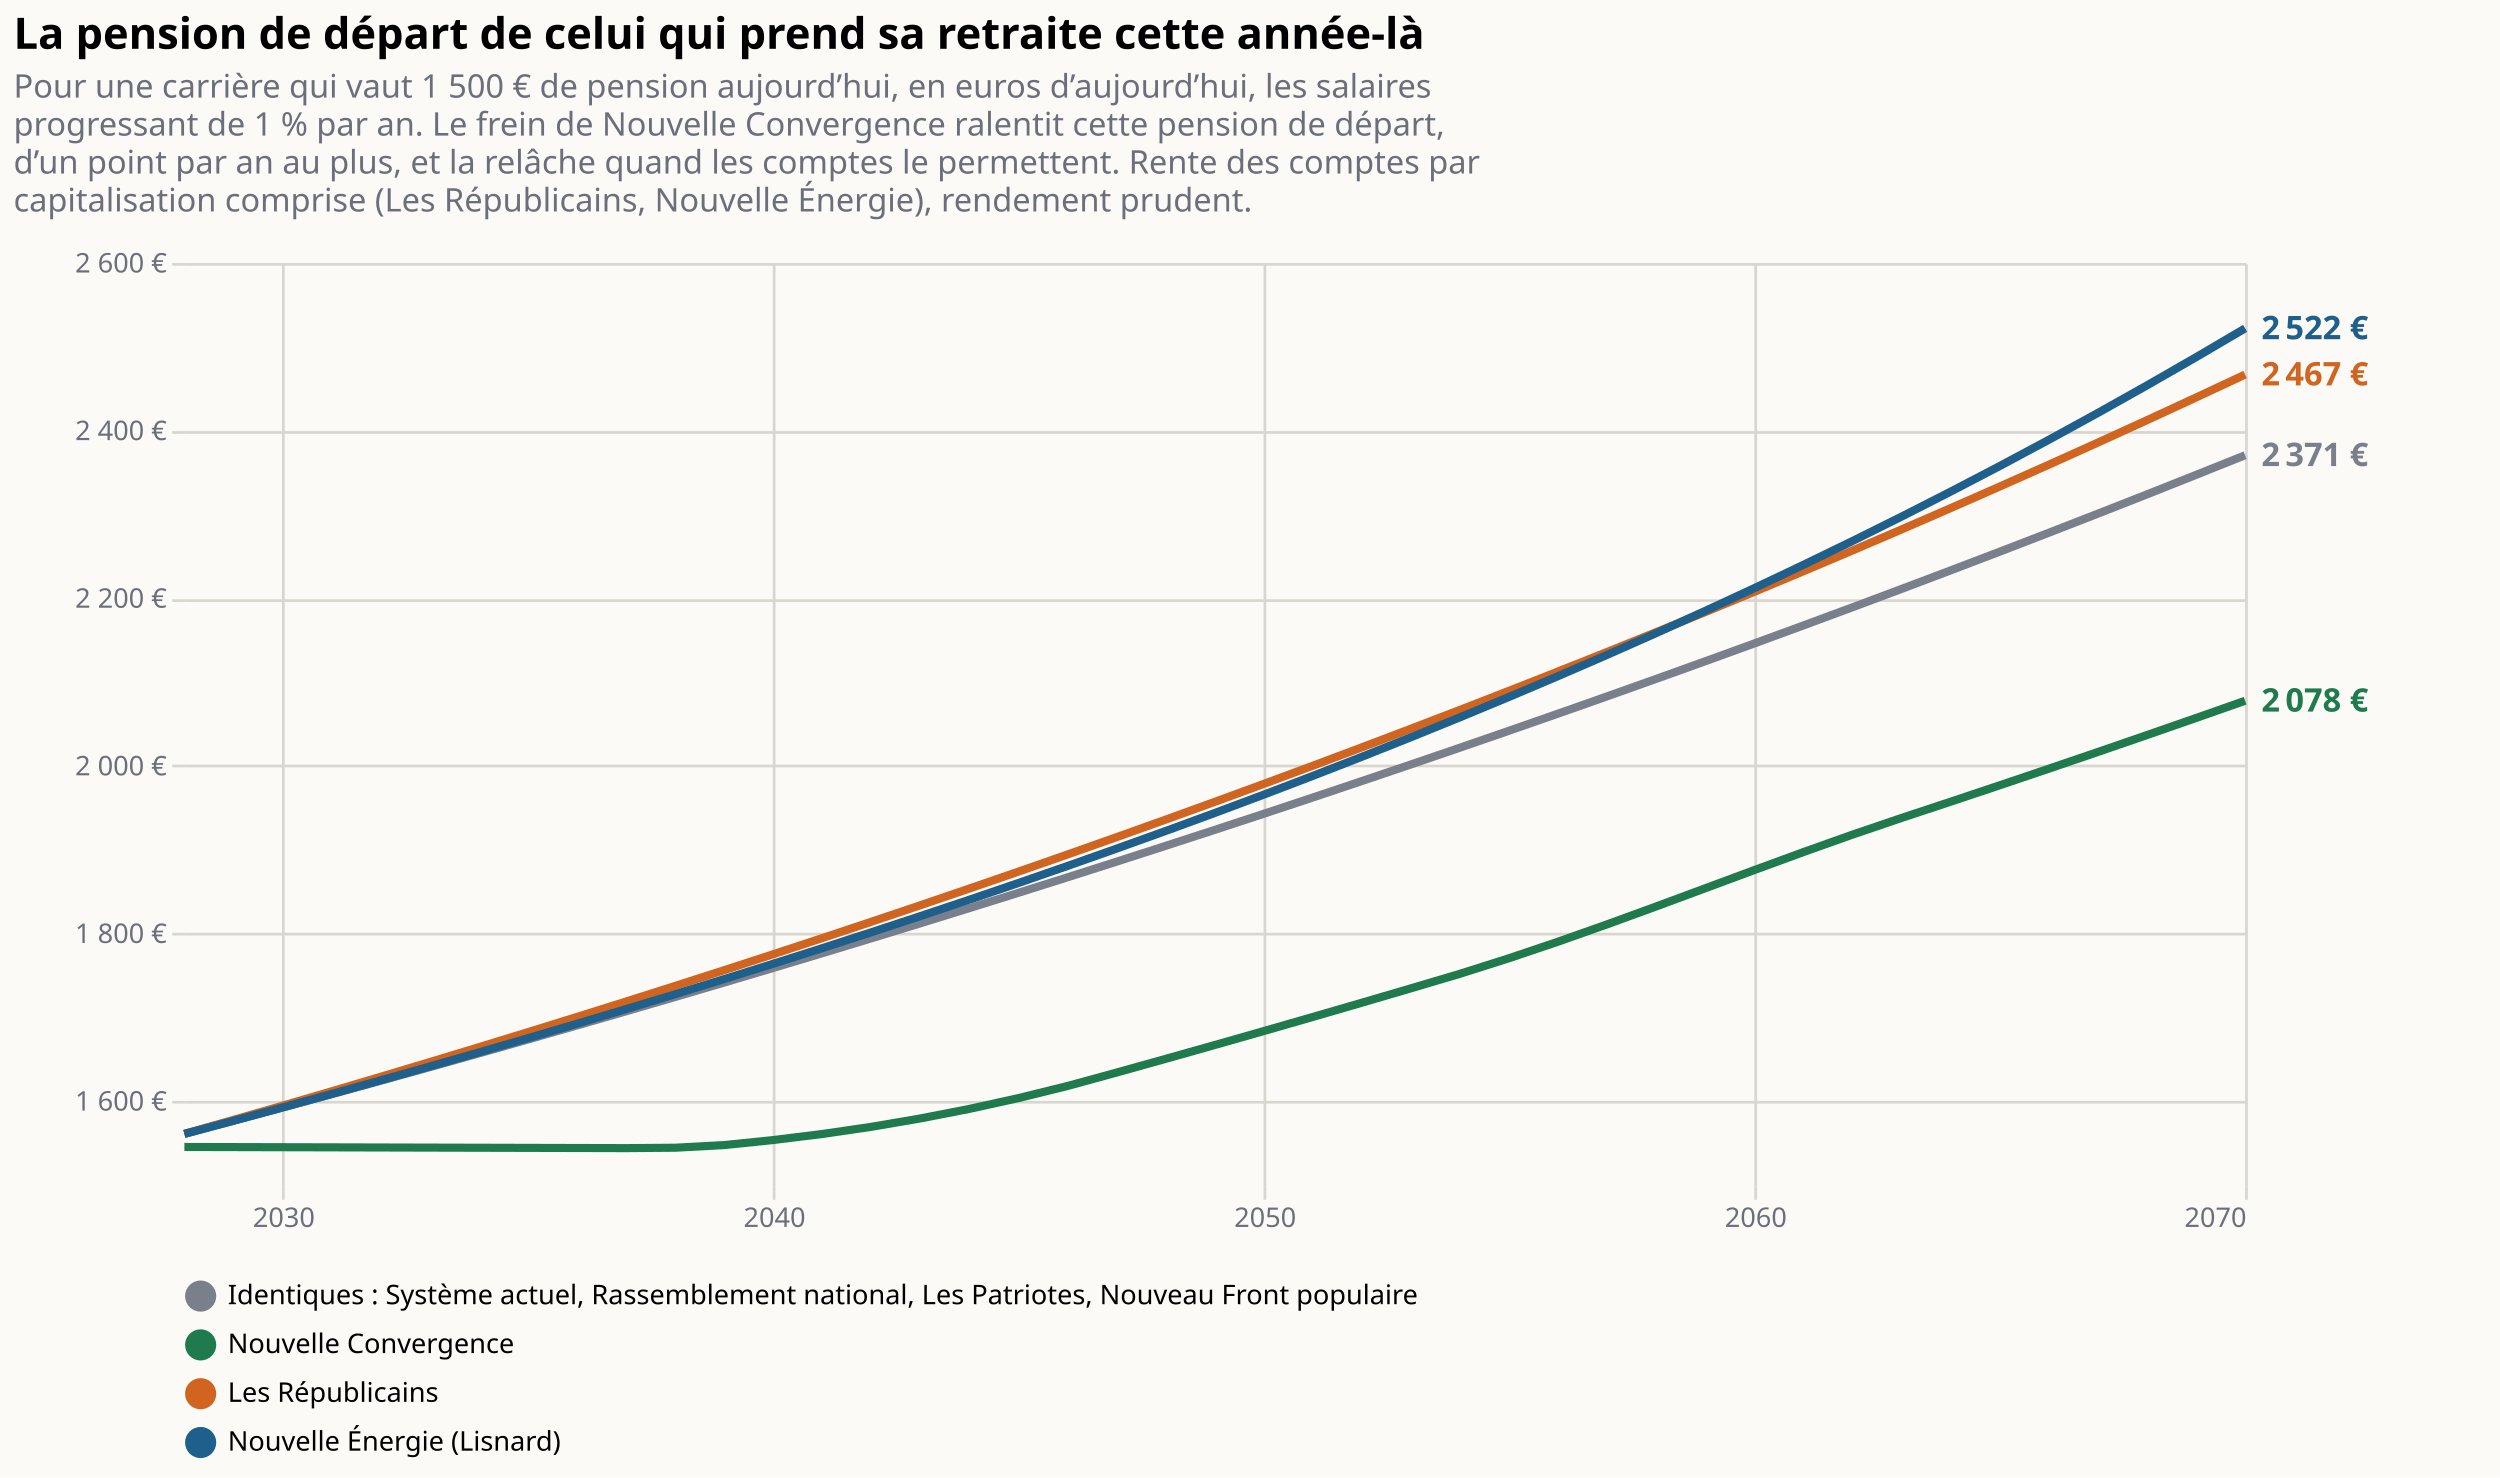
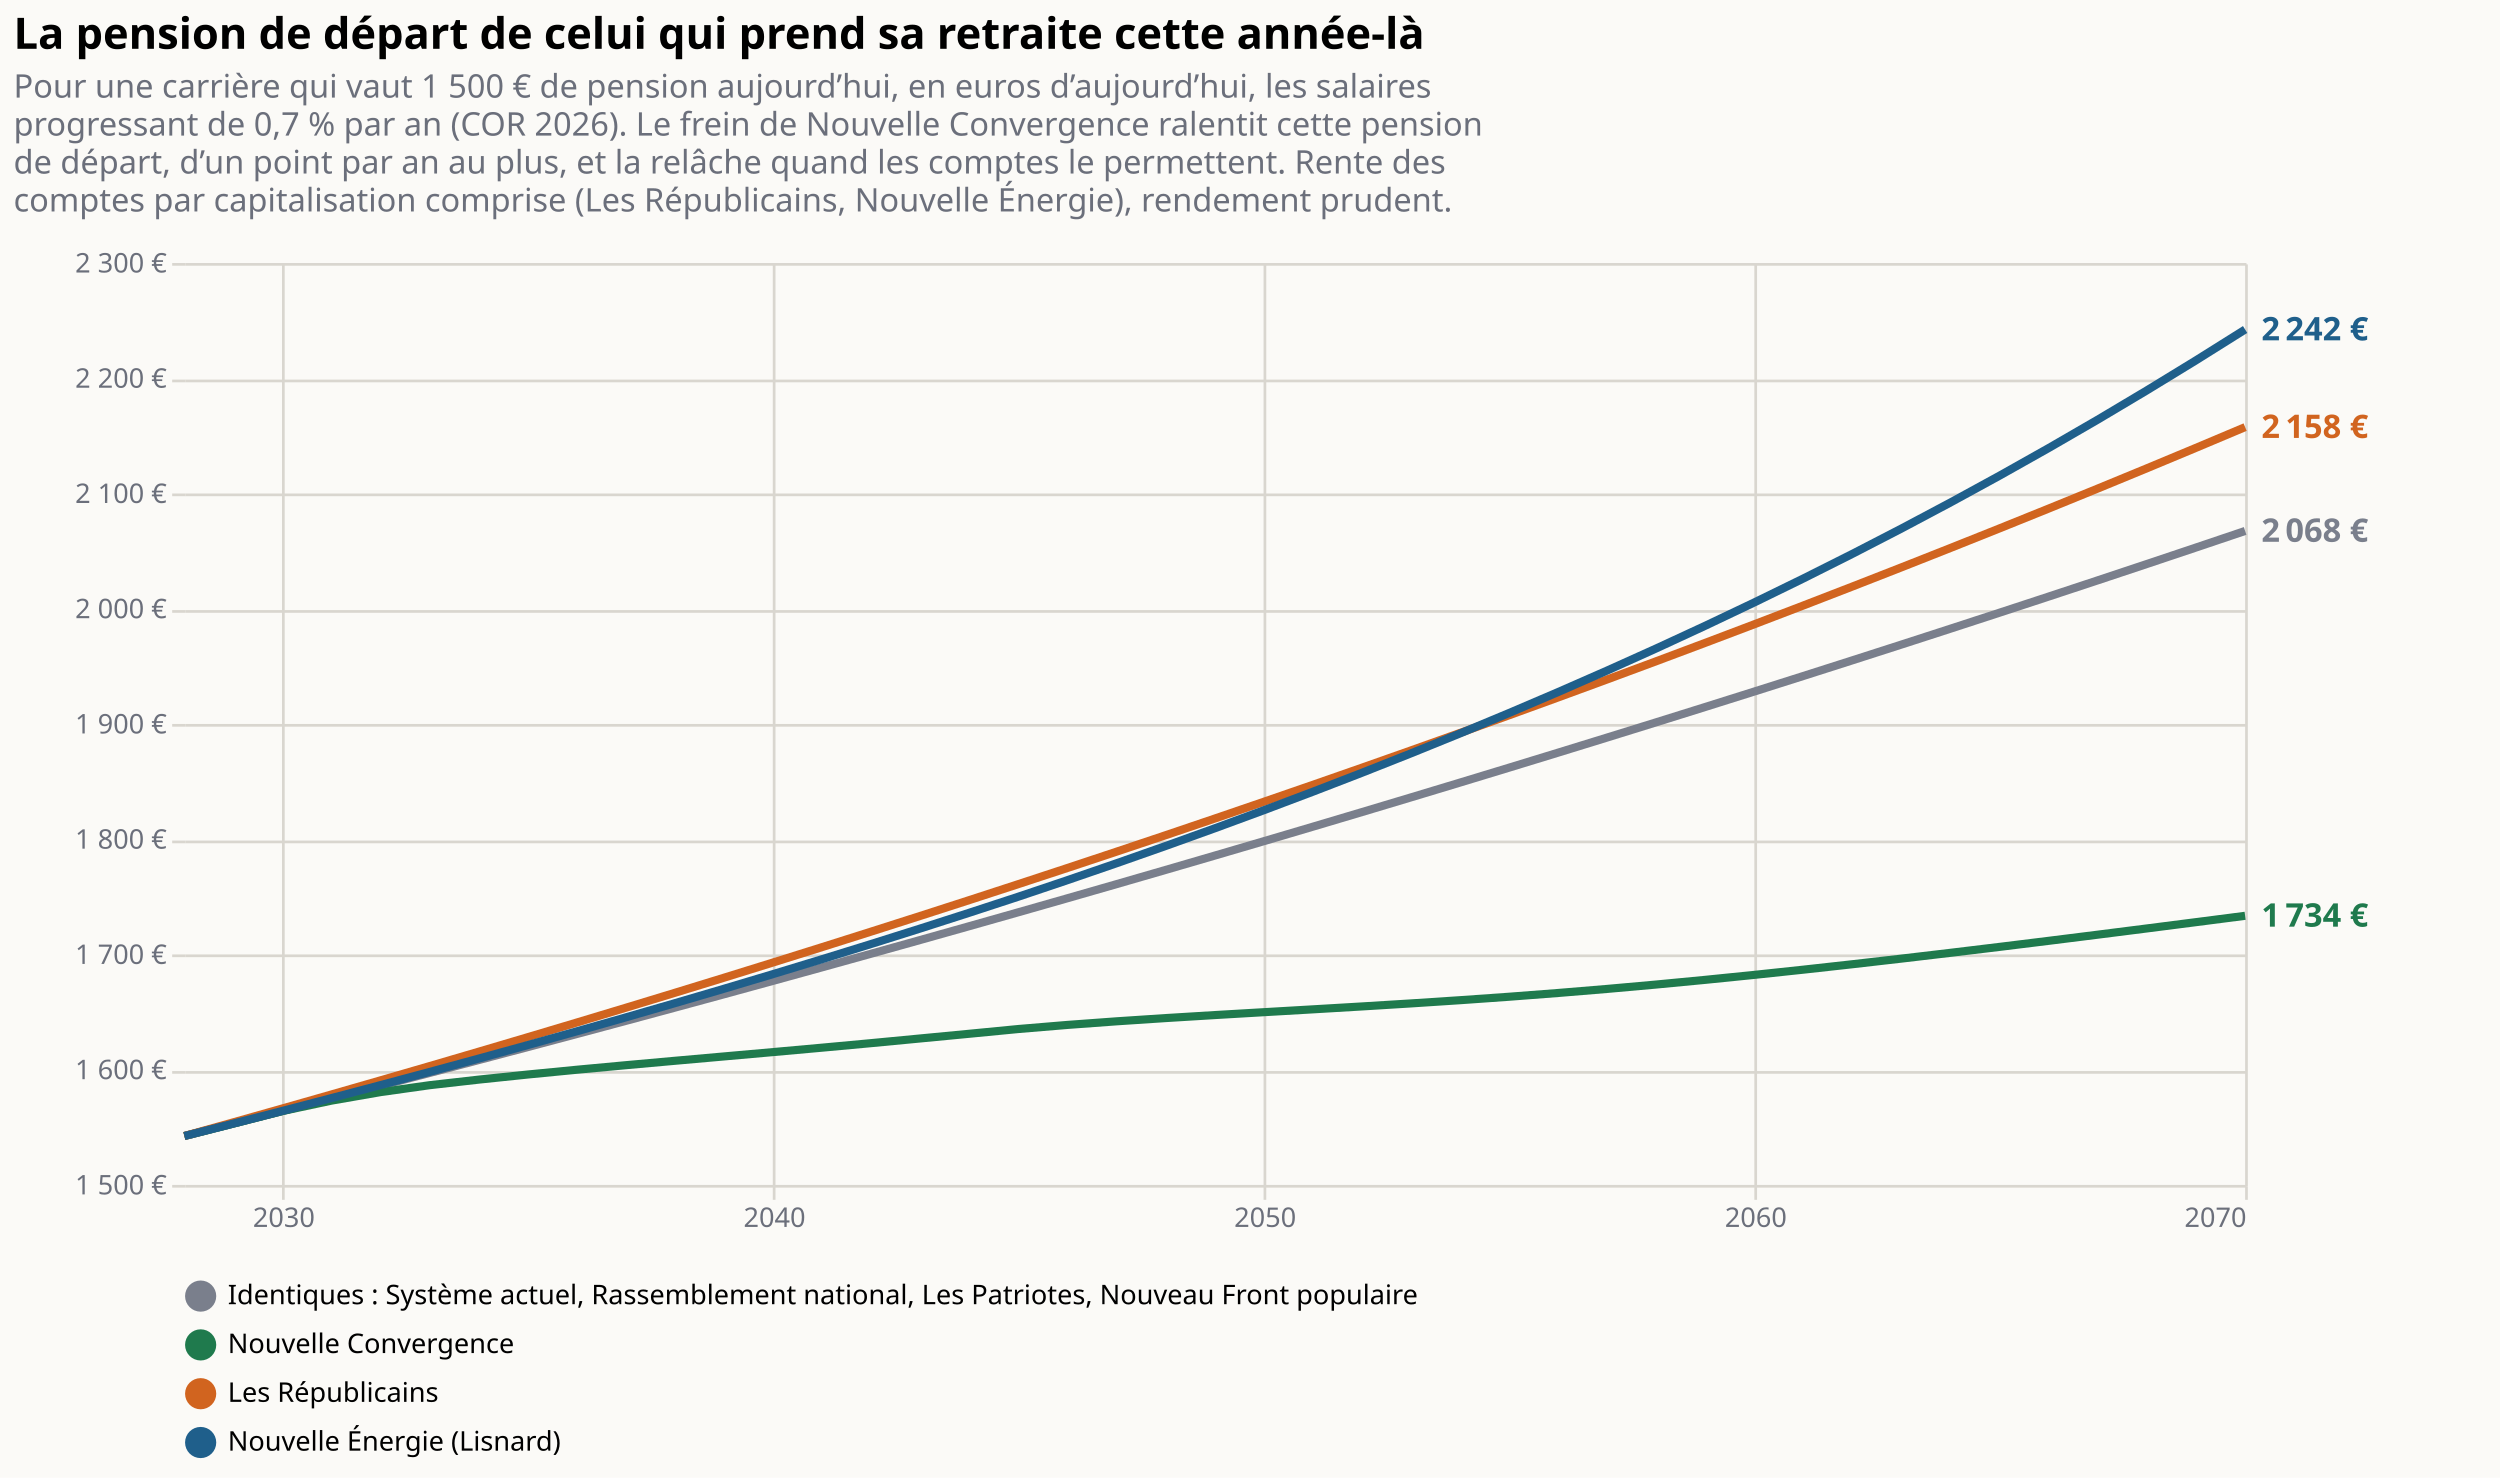
<svg xmlns="http://www.w3.org/2000/svg" version="1.1" class="marks" width="922" height="545" viewBox="0 0 922 545">
  <rect width="922" height="545" fill="#fbfaf7" />
  <g fill="none" stroke-miterlimit="4" transform="translate(68,97)">
    <g class="mark-group role-frame root" role="graphics-object" aria-roledescription="group mark container">
      <g transform="translate(0,0)">
        <path class="background" aria-hidden="true" d="M0,0h760v340h-760Z" />
        <g>
          <g class="mark-group role-axis" aria-hidden="true">
            <g transform="translate(0.5,340.5)">
              <path class="background" aria-hidden="true" d="M0,0h0v0h0Z" pointer-events="none" />
              <g>
                <g class="mark-rule role-axis-grid" pointer-events="none">
                  <line transform="translate(36,-340)" x2="0" y2="340" stroke="#d9d6cf" stroke-width="1" opacity="1" />
                  <line transform="translate(217,-340)" x2="0" y2="340" stroke="#d9d6cf" stroke-width="1" opacity="1" />
                  <line transform="translate(398,-340)" x2="0" y2="340" stroke="#d9d6cf" stroke-width="1" opacity="1" />
                  <line transform="translate(579,-340)" x2="0" y2="340" stroke="#d9d6cf" stroke-width="1" opacity="1" />
                  <line transform="translate(760,-340)" x2="0" y2="340" stroke="#d9d6cf" stroke-width="1" opacity="1" />
                </g>
              </g>
              <path class="foreground" aria-hidden="true" d="" pointer-events="none" display="none" />
            </g>
          </g>
          <g class="mark-group role-axis" aria-hidden="true">
            <g transform="translate(0.5,0.5)">
              <path class="background" aria-hidden="true" d="M0,0h0v0h0Z" pointer-events="none" />
              <g>
                <g class="mark-rule role-axis-grid" pointer-events="none">
-                   <line transform="translate(0,309)" x2="760" y2="0" stroke="#d9d6cf" stroke-width="1" opacity="1" />
-                   <line transform="translate(0,247)" x2="760" y2="0" stroke="#d9d6cf" stroke-width="1" opacity="1" />
-                   <line transform="translate(0,185)" x2="760" y2="0" stroke="#d9d6cf" stroke-width="1" opacity="1" />
-                   <line transform="translate(0,124)" x2="760" y2="0" stroke="#d9d6cf" stroke-width="1" opacity="1" />
-                   <line transform="translate(0,62)" x2="760" y2="0" stroke="#d9d6cf" stroke-width="1" opacity="1" />
+                   <line transform="translate(0,340)" x2="760" y2="0" stroke="#d9d6cf" stroke-width="1" opacity="1" />
+                   <line transform="translate(0,298)" x2="760" y2="0" stroke="#d9d6cf" stroke-width="1" opacity="1" />
+                   <line transform="translate(0,255)" x2="760" y2="0" stroke="#d9d6cf" stroke-width="1" opacity="1" />
+                   <line transform="translate(0,213)" x2="760" y2="0" stroke="#d9d6cf" stroke-width="1" opacity="1" />
+                   <line transform="translate(0,170)" x2="760" y2="0" stroke="#d9d6cf" stroke-width="1" opacity="1" />
+                   <line transform="translate(0,128)" x2="760" y2="0" stroke="#d9d6cf" stroke-width="1" opacity="1" />
+                   <line transform="translate(0,85)" x2="760" y2="0" stroke="#d9d6cf" stroke-width="1" opacity="1" />
+                   <line transform="translate(0,43)" x2="760" y2="0" stroke="#d9d6cf" stroke-width="1" opacity="1" />
                  <line transform="translate(0,0)" x2="760" y2="0" stroke="#d9d6cf" stroke-width="1" opacity="1" />
                </g>
              </g>
              <path class="foreground" aria-hidden="true" d="" pointer-events="none" display="none" />
            </g>
          </g>
          <g class="mark-group role-axis" role="graphics-symbol" aria-roledescription="axis" aria-label="X-axis for a linear scale with values from 2028 to 2070">
            <g transform="translate(0.5,340.5)">
              <path class="background" aria-hidden="true" d="M0,0h0v0h0Z" pointer-events="none" />
              <g>
                <g class="mark-rule role-axis-tick" pointer-events="none">
                  <line transform="translate(36,0)" x2="0" y2="5" stroke="#d9d6cf" stroke-width="1" opacity="1" />
                  <line transform="translate(217,0)" x2="0" y2="5" stroke="#d9d6cf" stroke-width="1" opacity="1" />
                  <line transform="translate(398,0)" x2="0" y2="5" stroke="#d9d6cf" stroke-width="1" opacity="1" />
                  <line transform="translate(579,0)" x2="0" y2="5" stroke="#d9d6cf" stroke-width="1" opacity="1" />
                  <line transform="translate(760,0)" x2="0" y2="5" stroke="#d9d6cf" stroke-width="1" opacity="1" />
                </g>
                <g class="mark-text role-axis-label" pointer-events="none">
                  <text text-anchor="middle" transform="translate(36.19048,15)" font-family="system-ui, sans-serif" font-size="10px" fill="#6b6f7b" opacity="1">2030</text>
                  <text text-anchor="middle" transform="translate(217.1429,15)" font-family="system-ui, sans-serif" font-size="10px" fill="#6b6f7b" opacity="1">2040</text>
                  <text text-anchor="middle" transform="translate(398.0952,15)" font-family="system-ui, sans-serif" font-size="10px" fill="#6b6f7b" opacity="1">2050</text>
                  <text text-anchor="middle" transform="translate(579.0476,15)" font-family="system-ui, sans-serif" font-size="10px" fill="#6b6f7b" opacity="1">2060</text>
                  <text text-anchor="end" transform="translate(760,15)" font-family="system-ui, sans-serif" font-size="10px" fill="#6b6f7b" opacity="1">2070</text>
                </g>
              </g>
              <path class="foreground" aria-hidden="true" d="" pointer-events="none" display="none" />
            </g>
          </g>
-           <g class="mark-group role-axis" role="graphics-symbol" aria-roledescription="axis" aria-label="Y-axis for a linear scale with values from 1,500 to 2,600">
+           <g class="mark-group role-axis" role="graphics-symbol" aria-roledescription="axis" aria-label="Y-axis for a linear scale with values from 1,500 to 2,300">
            <g transform="translate(0.5,0.5)">
              <path class="background" aria-hidden="true" d="M0,0h0v0h0Z" pointer-events="none" />
              <g>
                <g class="mark-rule role-axis-tick" pointer-events="none">
-                   <line transform="translate(0,309)" x2="-5" y2="0" stroke="#d9d6cf" stroke-width="1" opacity="1" />
-                   <line transform="translate(0,247)" x2="-5" y2="0" stroke="#d9d6cf" stroke-width="1" opacity="1" />
-                   <line transform="translate(0,185)" x2="-5" y2="0" stroke="#d9d6cf" stroke-width="1" opacity="1" />
-                   <line transform="translate(0,124)" x2="-5" y2="0" stroke="#d9d6cf" stroke-width="1" opacity="1" />
-                   <line transform="translate(0,62)" x2="-5" y2="0" stroke="#d9d6cf" stroke-width="1" opacity="1" />
+                   <line transform="translate(0,340)" x2="-5" y2="0" stroke="#d9d6cf" stroke-width="1" opacity="1" />
+                   <line transform="translate(0,298)" x2="-5" y2="0" stroke="#d9d6cf" stroke-width="1" opacity="1" />
+                   <line transform="translate(0,255)" x2="-5" y2="0" stroke="#d9d6cf" stroke-width="1" opacity="1" />
+                   <line transform="translate(0,213)" x2="-5" y2="0" stroke="#d9d6cf" stroke-width="1" opacity="1" />
+                   <line transform="translate(0,170)" x2="-5" y2="0" stroke="#d9d6cf" stroke-width="1" opacity="1" />
+                   <line transform="translate(0,128)" x2="-5" y2="0" stroke="#d9d6cf" stroke-width="1" opacity="1" />
+                   <line transform="translate(0,85)" x2="-5" y2="0" stroke="#d9d6cf" stroke-width="1" opacity="1" />
+                   <line transform="translate(0,43)" x2="-5" y2="0" stroke="#d9d6cf" stroke-width="1" opacity="1" />
                  <line transform="translate(0,0)" x2="-5" y2="0" stroke="#d9d6cf" stroke-width="1" opacity="1" />
                </g>
                <g class="mark-text role-axis-label" pointer-events="none">
-                   <text text-anchor="end" transform="translate(-7,312.0909)" font-family="system-ui, sans-serif" font-size="10px" fill="#6b6f7b" opacity="1">1 600 €</text>
-                   <text text-anchor="end" transform="translate(-7,250.2727)" font-family="system-ui, sans-serif" font-size="10px" fill="#6b6f7b" opacity="1">1 800 €</text>
-                   <text text-anchor="end" transform="translate(-7,188.4545)" font-family="system-ui, sans-serif" font-size="10px" fill="#6b6f7b" opacity="1">2 000 €</text>
-                   <text text-anchor="end" transform="translate(-7,126.6364)" font-family="system-ui, sans-serif" font-size="10px" fill="#6b6f7b" opacity="1">2 200 €</text>
-                   <text text-anchor="end" transform="translate(-7,64.81818)" font-family="system-ui, sans-serif" font-size="10px" fill="#6b6f7b" opacity="1">2 400 €</text>
-                   <text text-anchor="end" transform="translate(-7,3)" font-family="system-ui, sans-serif" font-size="10px" fill="#6b6f7b" opacity="1">2 600 €</text>
+                   <text text-anchor="end" transform="translate(-7,343)" font-family="system-ui, sans-serif" font-size="10px" fill="#6b6f7b" opacity="1">1 500 €</text>
+                   <text text-anchor="end" transform="translate(-7,300.5)" font-family="system-ui, sans-serif" font-size="10px" fill="#6b6f7b" opacity="1">1 600 €</text>
+                   <text text-anchor="end" transform="translate(-7,258)" font-family="system-ui, sans-serif" font-size="10px" fill="#6b6f7b" opacity="1">1 700 €</text>
+                   <text text-anchor="end" transform="translate(-7,215.5)" font-family="system-ui, sans-serif" font-size="10px" fill="#6b6f7b" opacity="1">1 800 €</text>
+                   <text text-anchor="end" transform="translate(-7,173)" font-family="system-ui, sans-serif" font-size="10px" fill="#6b6f7b" opacity="1">1 900 €</text>
+                   <text text-anchor="end" transform="translate(-7,130.5)" font-family="system-ui, sans-serif" font-size="10px" fill="#6b6f7b" opacity="1">2 000 €</text>
+                   <text text-anchor="end" transform="translate(-7,88)" font-family="system-ui, sans-serif" font-size="10px" fill="#6b6f7b" opacity="1">2 100 €</text>
+                   <text text-anchor="end" transform="translate(-7,45.5)" font-family="system-ui, sans-serif" font-size="10px" fill="#6b6f7b" opacity="1">2 200 €</text>
+                   <text text-anchor="end" transform="translate(-7,3)" font-family="system-ui, sans-serif" font-size="10px" fill="#6b6f7b" opacity="1">2 300 €</text>
                </g>
              </g>
              <path class="foreground" aria-hidden="true" d="" pointer-events="none" display="none" />
            </g>
          </g>
          <g class="mark-group role-scope layer_0_pathgroup" role="graphics-object" aria-roledescription="group mark container">
            <g transform="translate(0,0)">
              <path class="background" aria-hidden="true" d="M0,0h760v340h-760Z" />
              <g>
                <g class="mark-line role-mark layer_0_marks" role="graphics-object" aria-roledescription="line mark container">
-                   <path aria-label="annee: 2028; valeur: 1560.906015; programme: Identiques : Système actuel, Rassemblement national, Les Patriotes, Nouveau Front populaire" role="graphics-symbol" aria-roledescription="line mark" d="M0,321.175L18.095,316.35L36.19,311.477L54.286,306.555L72.381,301.585L90.476,296.564L108.571,291.493L126.667,286.372L144.762,281.199L162.857,275.975L180.952,270.698L199.048,265.369L217.143,259.986L235.238,254.55L253.333,249.059L271.429,243.513L289.524,237.912L307.619,232.255L325.714,226.541L343.81,220.77L361.905,214.941L380,209.054L398.095,203.108L416.19,197.103L434.286,191.038L452.381,184.912L470.476,178.725L488.571,172.475L506.667,166.164L524.762,159.789L542.857,153.351L560.952,146.848L579.048,140.28L597.143,133.646L615.238,126.946L633.333,120.18L651.429,113.345L669.524,106.442L687.619,99.47L705.714,92.428L723.81,85.316L741.905,78.133L760,70.878" stroke="#7a7f8c" stroke-width="3" />
-                 </g>
-               </g>
-               <path class="foreground" aria-hidden="true" d="" display="none" />
-             </g>
-             <g transform="translate(0,0)">
-               <path class="background" aria-hidden="true" d="M0,0h760v340h-760Z" />
-               <g>
-                 <g class="mark-line role-mark layer_0_marks" role="graphics-object" aria-roledescription="line mark container">
-                   <path aria-label="annee: 2028; valeur: 1545.29695485; programme: Nouvelle Convergence" role="graphics-symbol" aria-roledescription="line mark" d="M0,325.999L18.095,326.047L36.19,326.095L54.286,326.142L72.381,326.19L90.476,326.238L108.571,326.286L126.667,326.333L144.762,326.381L162.857,326.429L180.952,326.283L199.048,325.307L217.143,323.448L235.238,321.216L253.333,318.571L271.429,315.478L289.524,311.953L307.619,307.971L325.714,303.509L343.81,298.549L361.905,293.498L380,288.397L398.095,283.244L416.19,278.04L434.286,272.784L452.381,267.476L470.476,262.114L488.571,256.375L506.667,250.267L524.762,243.871L542.857,237.275L560.952,230.571L579.048,223.855L597.143,217.228L615.238,210.789L633.333,204.641L651.429,198.651L669.524,192.601L687.619,186.491L705.714,180.32L723.81,174.086L741.905,167.791L760,161.432" stroke="#1f7a4d" stroke-width="3" />
-                 </g>
-               </g>
-               <path class="foreground" aria-hidden="true" d="" display="none" />
-             </g>
-             <g transform="translate(0,0)">
-               <path class="background" aria-hidden="true" d="M0,0h760v340h-760Z" />
-               <g>
-                 <g class="mark-line role-mark layer_0_marks" role="graphics-object" aria-roledescription="line mark container">
-                   <path aria-label="annee: 2028; valeur: 1560.906015; programme: Les Républicains" role="graphics-symbol" aria-roledescription="line mark" d="M0,321.175L18.095,316L36.19,310.764L54.286,305.468L72.381,300.11L90.476,294.69L108.571,289.206L126.667,283.658L144.762,278.044L162.857,272.365L180.952,266.618L199.048,260.804L217.143,254.921L235.238,248.968L253.333,242.944L271.429,236.849L289.524,230.681L307.619,224.44L325.714,218.123L343.81,211.731L361.905,205.262L380,198.716L398.095,192.09L416.19,185.384L434.286,178.597L452.381,171.727L470.476,164.774L488.571,157.737L506.667,150.613L524.762,143.402L542.857,136.103L560.952,128.714L579.048,121.234L597.143,113.661L615.238,105.995L633.333,98.234L651.429,90.376L669.524,82.421L687.619,74.366L705.714,66.211L723.81,57.953L741.905,49.591L760,41.124" stroke="#d1641f" stroke-width="3" />
-                 </g>
-               </g>
-               <path class="foreground" aria-hidden="true" d="" display="none" />
-             </g>
-             <g transform="translate(0,0)">
-               <path class="background" aria-hidden="true" d="M0,0h760v340h-760Z" />
-               <g>
-                 <g class="mark-line role-mark layer_0_marks" role="graphics-object" aria-roledescription="line mark container">
-                   <path aria-label="annee: 2028; valeur: 1560.906015; programme: Nouvelle Énergie (Lisnard)" role="graphics-symbol" aria-roledescription="line mark" d="M0,321.175L18.095,316.336L36.19,311.432L54.286,306.464L72.381,301.427L90.476,296.32L108.571,291.142L126.667,285.889L144.762,280.561L162.857,275.153L180.952,269.665L199.048,264.093L217.143,258.435L235.238,252.674L253.333,246.817L271.429,240.86L289.524,234.801L307.619,228.634L325.714,222.357L343.81,215.964L361.905,209.454L380,202.82L398.095,196.058L416.19,189.141L434.286,182.084L452.381,174.879L470.476,167.523L488.571,160.01L506.667,152.334L524.762,144.488L542.857,136.467L560.952,128.265L579.048,119.875L597.143,111.289L615.238,102.502L633.333,93.506L651.429,84.294L669.524,74.857L687.619,65.189L705.714,55.28L723.81,45.122L741.905,34.73L760,24.098" stroke="#1f5f8b" stroke-width="3" />
+                   <path aria-label="annee: 2028; valeur: 1542.4430616; programme: Identiques : Système actuel, Rassemblement national, Les Patriotes, Nouveau Front populaire" role="graphics-symbol" aria-roledescription="line mark" d="M0,321.962L18.095,317.373L36.19,312.752L54.286,308.099L72.381,303.413L90.476,298.694L108.571,293.943L126.667,289.158L144.762,284.339L162.857,279.487L180.952,274.601L199.048,269.681L217.143,264.726L235.238,259.737L253.333,254.712L271.429,249.653L289.524,244.558L307.619,239.427L325.714,234.261L343.81,229.058L361.905,223.819L380,218.543L398.095,213.231L416.19,207.881L434.286,202.493L452.381,197.068L470.476,191.605L488.571,186.104L506.667,180.564L524.762,174.986L542.857,169.368L560.952,163.711L579.048,158.015L597.143,152.278L615.238,146.502L633.333,140.685L651.429,134.827L669.524,128.928L687.619,122.988L705.714,117.007L723.81,110.983L741.905,104.918L760,98.81" stroke="#7a7f8c" stroke-width="3" />
+                 </g>
+               </g>
+               <path class="foreground" aria-hidden="true" d="" display="none" />
+             </g>
+             <g transform="translate(0,0)">
+               <path class="background" aria-hidden="true" d="M0,0h760v340h-760Z" />
+               <g>
+                 <g class="mark-line role-mark layer_0_marks" role="graphics-object" aria-roledescription="line mark container">
+                   <path aria-label="annee: 2028; valeur: 1542.4430616; programme: Nouvelle Convergence" role="graphics-symbol" aria-roledescription="line mark" d="M0,321.962L18.095,317.373L36.19,312.752L54.286,308.903L72.381,305.761L90.476,303.214L108.571,301.162L126.667,299.277L144.762,297.516L162.857,295.839L180.952,294.213L199.048,292.61L217.143,291.004L235.238,289.376L253.333,287.705L271.429,285.978L289.524,284.249L307.619,282.497L325.714,280.987L343.81,279.66L361.905,278.466L380,277.358L398.095,276.296L416.19,275.246L434.286,274.176L452.381,273.059L470.476,271.872L488.571,270.595L506.667,269.209L524.762,267.708L542.857,266.089L560.952,264.36L579.048,262.528L597.143,260.605L615.238,258.6L633.333,256.524L651.429,254.387L669.524,252.199L687.619,249.967L705.714,247.7L723.81,245.403L741.905,243.083L760,240.745" stroke="#1f7a4d" stroke-width="3" />
+                 </g>
+               </g>
+               <path class="foreground" aria-hidden="true" d="" display="none" />
+             </g>
+             <g transform="translate(0,0)">
+               <path class="background" aria-hidden="true" d="M0,0h760v340h-760Z" />
+               <g>
+                 <g class="mark-line role-mark layer_0_marks" role="graphics-object" aria-roledescription="line mark container">
+                   <path aria-label="annee: 2028; valeur: 1542.4430616; programme: Les Républicains" role="graphics-symbol" aria-roledescription="line mark" d="M0,321.962L18.095,316.897L36.19,311.785L54.286,306.626L72.381,301.419L90.476,296.163L108.571,290.857L126.667,285.502L144.762,280.096L162.857,274.639L180.952,269.129L199.048,263.567L217.143,257.952L235.238,252.282L253.333,246.558L271.429,240.777L289.524,234.941L307.619,229.047L325.714,223.096L343.81,217.085L361.905,211.015L380,204.885L398.095,198.693L416.19,192.439L434.286,186.123L452.381,179.742L470.476,173.296L488.571,166.785L506.667,160.207L524.762,153.561L542.857,146.846L560.952,140.062L579.048,133.207L597.143,126.28L615.238,119.28L633.333,112.206L651.429,105.057L669.524,97.832L687.619,90.53L705.714,83.148L723.81,75.688L741.905,68.146L760,60.521" stroke="#d1641f" stroke-width="3" />
+                 </g>
+               </g>
+               <path class="foreground" aria-hidden="true" d="" display="none" />
+             </g>
+             <g transform="translate(0,0)">
+               <path class="background" aria-hidden="true" d="M0,0h760v340h-760Z" />
+               <g>
+                 <g class="mark-line role-mark layer_0_marks" role="graphics-object" aria-roledescription="line mark container">
+                   <path aria-label="annee: 2028; valeur: 1542.4430616; programme: Nouvelle Énergie (Lisnard)" role="graphics-symbol" aria-roledescription="line mark" d="M0,321.962L18.095,317.351L36.19,312.685L54.286,307.96L72.381,303.172L90.476,298.319L108.571,293.398L126.667,288.404L144.762,283.335L162.857,278.187L180.952,272.957L199.048,267.639L217.143,262.231L235.238,256.728L253.333,251.126L271.429,245.421L289.524,239.607L307.619,233.681L325.714,227.588L343.81,221.361L361.905,214.994L380,208.481L398.095,201.815L416.19,194.988L434.286,187.996L452.381,180.829L470.476,173.481L488.571,165.945L506.667,158.212L524.762,150.275L542.857,142.125L560.952,133.753L579.048,125.152L597.143,116.313L615.238,107.225L633.333,97.88L651.429,88.267L669.524,78.378L687.619,68.201L705.714,57.726L723.81,46.941L741.905,35.876L760,24.521" stroke="#1f5f8b" stroke-width="3" />
                </g>
              </g>
              <path class="foreground" aria-hidden="true" d="" display="none" />
            </g>
          </g>
          <g class="mark-text role-mark layer_1_marks" role="graphics-object" aria-roledescription="text mark container">
-             <text aria-label="annee: 2070; valeur: 2370.68828205; programme: Identiques : Système actuel, Rassemblement national, Les Patriotes, Nouveau Front populaire; etiquette: 2 371 €" role="graphics-symbol" aria-roledescription="text mark" text-anchor="start" transform="translate(766,74.87817)" font-family="system-ui, sans-serif" font-size="12px" font-weight="bold" fill="#7a7f8c">2 371 €</text>
-             <text aria-label="annee: 2070; valeur: 2077.71877027; programme: Nouvelle Convergence; etiquette: 2 078 €" role="graphics-symbol" aria-roledescription="text mark" text-anchor="start" transform="translate(766,165.4324)" font-family="system-ui, sans-serif" font-size="12px" font-weight="bold" fill="#1f7a4d">2 078 €</text>
-             <text aria-label="annee: 2070; valeur: 2466.95038829; programme: Les Républicains; etiquette: 2 467 €" role="graphics-symbol" aria-roledescription="text mark" text-anchor="start" transform="translate(766,45.12443)" font-family="system-ui, sans-serif" font-size="12px" font-weight="bold" fill="#d1641f">2 467 €</text>
-             <text aria-label="annee: 2070; valeur: 2522.0368316; programme: Nouvelle Énergie (Lisnard); etiquette: 2 522 €" role="graphics-symbol" aria-roledescription="text mark" text-anchor="start" transform="translate(766,28.09771)" font-family="system-ui, sans-serif" font-size="12px" font-weight="bold" fill="#1f5f8b">2 522 €</text>
+             <text aria-label="annee: 2070; valeur: 2067.50659961; programme: Identiques : Système actuel, Rassemblement national, Les Patriotes, Nouveau Front populaire; etiquette: 2 068 €" role="graphics-symbol" aria-roledescription="text mark" text-anchor="start" transform="translate(766,102.8097)" font-family="system-ui, sans-serif" font-size="12px" font-weight="bold" fill="#7a7f8c">2 068 €</text>
+             <text aria-label="annee: 2070; valeur: 1733.54120767; programme: Nouvelle Convergence; etiquette: 1 734 €" role="graphics-symbol" aria-roledescription="text mark" text-anchor="start" transform="translate(766,244.745)" font-family="system-ui, sans-serif" font-size="12px" font-weight="bold" fill="#1f7a4d">1 734 €</text>
+             <text aria-label="annee: 2070; valeur: 2157.59711705; programme: Les Républicains; etiquette: 2 158 €" role="graphics-symbol" aria-roledescription="text mark" text-anchor="start" transform="translate(766,64.52123)" font-family="system-ui, sans-serif" font-size="12px" font-weight="bold" fill="#d1641f">2 158 €</text>
+             <text aria-label="annee: 2070; valeur: 2242.3042161; programme: Nouvelle Énergie (Lisnard); etiquette: 2 242 €" role="graphics-symbol" aria-roledescription="text mark" text-anchor="start" transform="translate(766,28.52071)" font-family="system-ui, sans-serif" font-size="12px" font-weight="bold" fill="#1f5f8b">2 242 €</text>
          </g>
          <g class="mark-group role-legend" role="graphics-symbol" aria-roledescription="legend" aria-label="Symbol legend for fill color and stroke color with 4 values: Identiques : Système actuel, Rassemblement national, Les Patriotes, Nouveau Front populaire, Nouvelle Convergence, Les Républicains, Nouvelle Énergie (Lisnard)">
            <g transform="translate(0,375)">
              <path class="background" aria-hidden="true" d="M0,0h744v68h-744Z" pointer-events="none" />
              <g>
                <g class="mark-group role-legend-entry">
                  <g transform="translate(0,0)">
                    <path class="background" aria-hidden="true" d="M0,0h0v0h0Z" pointer-events="none" />
                    <g>
                      <g class="mark-group role-scope" role="graphics-object" aria-roledescription="group mark container">
                        <g transform="translate(0,0)">
                          <path class="background" aria-hidden="true" d="M0,0h744v14h-744Z" pointer-events="none" opacity="1" />
                          <g>
                            <g class="mark-symbol role-legend-symbol" pointer-events="none">
                              <path transform="translate(6,6)" d="M5,0A5,5,0,1,1,-5,0A5,5,0,1,1,5,0" fill="#7a7f8c" stroke="#7a7f8c" stroke-width="1.5" opacity="1" />
                            </g>
                            <g class="mark-text role-legend-label" pointer-events="none">
                              <text text-anchor="start" transform="translate(16,9)" font-family="system-ui, sans-serif" font-size="10px" fill="#000" opacity="1">Identiques : Système actuel, Rassemblement national, Les Patriotes, Nouveau Front populaire</text>
                            </g>
                          </g>
                          <path class="foreground" aria-hidden="true" d="" pointer-events="none" display="none" />
                        </g>
                        <g transform="translate(0,18)">
                          <path class="background" aria-hidden="true" d="M0,0h744v14h-744Z" pointer-events="none" opacity="1" />
                          <g>
                            <g class="mark-symbol role-legend-symbol" pointer-events="none">
                              <path transform="translate(6,6)" d="M5,0A5,5,0,1,1,-5,0A5,5,0,1,1,5,0" fill="#1f7a4d" stroke="#1f7a4d" stroke-width="1.5" opacity="1" />
                            </g>
                            <g class="mark-text role-legend-label" pointer-events="none">
                              <text text-anchor="start" transform="translate(16,9)" font-family="system-ui, sans-serif" font-size="10px" fill="#000" opacity="1">Nouvelle Convergence</text>
                            </g>
                          </g>
                          <path class="foreground" aria-hidden="true" d="" pointer-events="none" display="none" />
                        </g>
                        <g transform="translate(0,36)">
                          <path class="background" aria-hidden="true" d="M0,0h744v14h-744Z" pointer-events="none" opacity="1" />
                          <g>
                            <g class="mark-symbol role-legend-symbol" pointer-events="none">
                              <path transform="translate(6,6)" d="M5,0A5,5,0,1,1,-5,0A5,5,0,1,1,5,0" fill="#d1641f" stroke="#d1641f" stroke-width="1.5" opacity="1" />
                            </g>
                            <g class="mark-text role-legend-label" pointer-events="none">
                              <text text-anchor="start" transform="translate(16,9)" font-family="system-ui, sans-serif" font-size="10px" fill="#000" opacity="1">Les Républicains</text>
                            </g>
                          </g>
                          <path class="foreground" aria-hidden="true" d="" pointer-events="none" display="none" />
                        </g>
                        <g transform="translate(0,54)">
                          <path class="background" aria-hidden="true" d="M0,0h744v14h-744Z" pointer-events="none" opacity="1" />
                          <g>
                            <g class="mark-symbol role-legend-symbol" pointer-events="none">
                              <path transform="translate(6,6)" d="M5,0A5,5,0,1,1,-5,0A5,5,0,1,1,5,0" fill="#1f5f8b" stroke="#1f5f8b" stroke-width="1.5" opacity="1" />
                            </g>
                            <g class="mark-text role-legend-label" pointer-events="none">
                              <text text-anchor="start" transform="translate(16,9)" font-family="system-ui, sans-serif" font-size="10px" fill="#000" opacity="1">Nouvelle Énergie (Lisnard)</text>
                            </g>
                          </g>
                          <path class="foreground" aria-hidden="true" d="" pointer-events="none" display="none" />
                        </g>
                      </g>
                    </g>
                    <path class="foreground" aria-hidden="true" d="" pointer-events="none" display="none" />
                  </g>
                </g>
              </g>
              <path class="foreground" aria-hidden="true" d="" pointer-events="none" display="none" />
            </g>
          </g>
          <g class="mark-group role-title">
            <g transform="translate(-63,-92)">
              <path class="background" aria-hidden="true" d="M0,0h0v0h0Z" pointer-events="none" />
              <g>
                <g class="mark-text role-title-text" role="graphics-symbol" aria-roledescription="title" aria-label="Title text 'La pension de départ de celui qui prend sa retraite cette année-là'" pointer-events="none">
                  <text text-anchor="start" transform="translate(0,13)" font-family="system-ui, sans-serif" font-size="16px" font-weight="bold" fill="#000" opacity="1">La pension de départ de celui qui prend sa retraite cette année-là</text>
                </g>
-                 <g class="mark-text role-title-subtitle" role="graphics-symbol" aria-roledescription="subtitle" aria-label="Subtitle text 'Pour une carrière qui vaut 1 500 € de pension aujourd’hui, en euros d’aujourd’hui, les salaires progressant de 1 % par an. Le frein de Nouvelle Convergence ralentit cette pension de départ, d’un point par an au plus, et la relâche quand les comptes le permettent. Rente des comptes par capitalisation comprise (Les Républicains, Nouvelle Énergie), rendement prudent.'" pointer-events="none">
+                 <g class="mark-text role-title-subtitle" role="graphics-symbol" aria-roledescription="subtitle" aria-label="Subtitle text 'Pour une carrière qui vaut 1 500 € de pension aujourd’hui, en euros d’aujourd’hui, les salaires progressant de 0,7 % par an (COR 2026). Le frein de Nouvelle Convergence ralentit cette pension de départ, d’un point par an au plus, et la relâche quand les comptes le permettent. Rente des comptes par capitalisation comprise (Les Républicains, Nouvelle Énergie), rendement prudent.'" pointer-events="none">
                  <text text-anchor="start" transform="translate(0,31)" font-family="system-ui, sans-serif" font-size="12px" fill="#6b6f7b" opacity="1">
                    <tspan>Pour une carrière qui vaut 1 500 € de pension aujourd’hui, en euros d’aujourd’hui, les salaires</tspan>
-                     <tspan x="0" dy="14">progressant de 1 % par an. Le frein de Nouvelle Convergence ralentit cette pension de départ,</tspan>
-                     <tspan x="0" dy="14">d’un point par an au plus, et la relâche quand les comptes le permettent. Rente des comptes par</tspan>
-                     <tspan x="0" dy="14">capitalisation comprise (Les Républicains, Nouvelle Énergie), rendement prudent.</tspan>
+                     <tspan x="0" dy="14">progressant de 0,7 % par an (COR 2026). Le frein de Nouvelle Convergence ralentit cette pension</tspan>
+                     <tspan x="0" dy="14">de départ, d’un point par an au plus, et la relâche quand les comptes le permettent. Rente des</tspan>
+                     <tspan x="0" dy="14">comptes par capitalisation comprise (Les Républicains, Nouvelle Énergie), rendement prudent.</tspan>
                  </text>
                </g>
              </g>
              <path class="foreground" aria-hidden="true" d="" pointer-events="none" display="none" />
            </g>
          </g>
        </g>
        <path class="foreground" aria-hidden="true" d="" display="none" />
      </g>
    </g>
  </g>
</svg>
